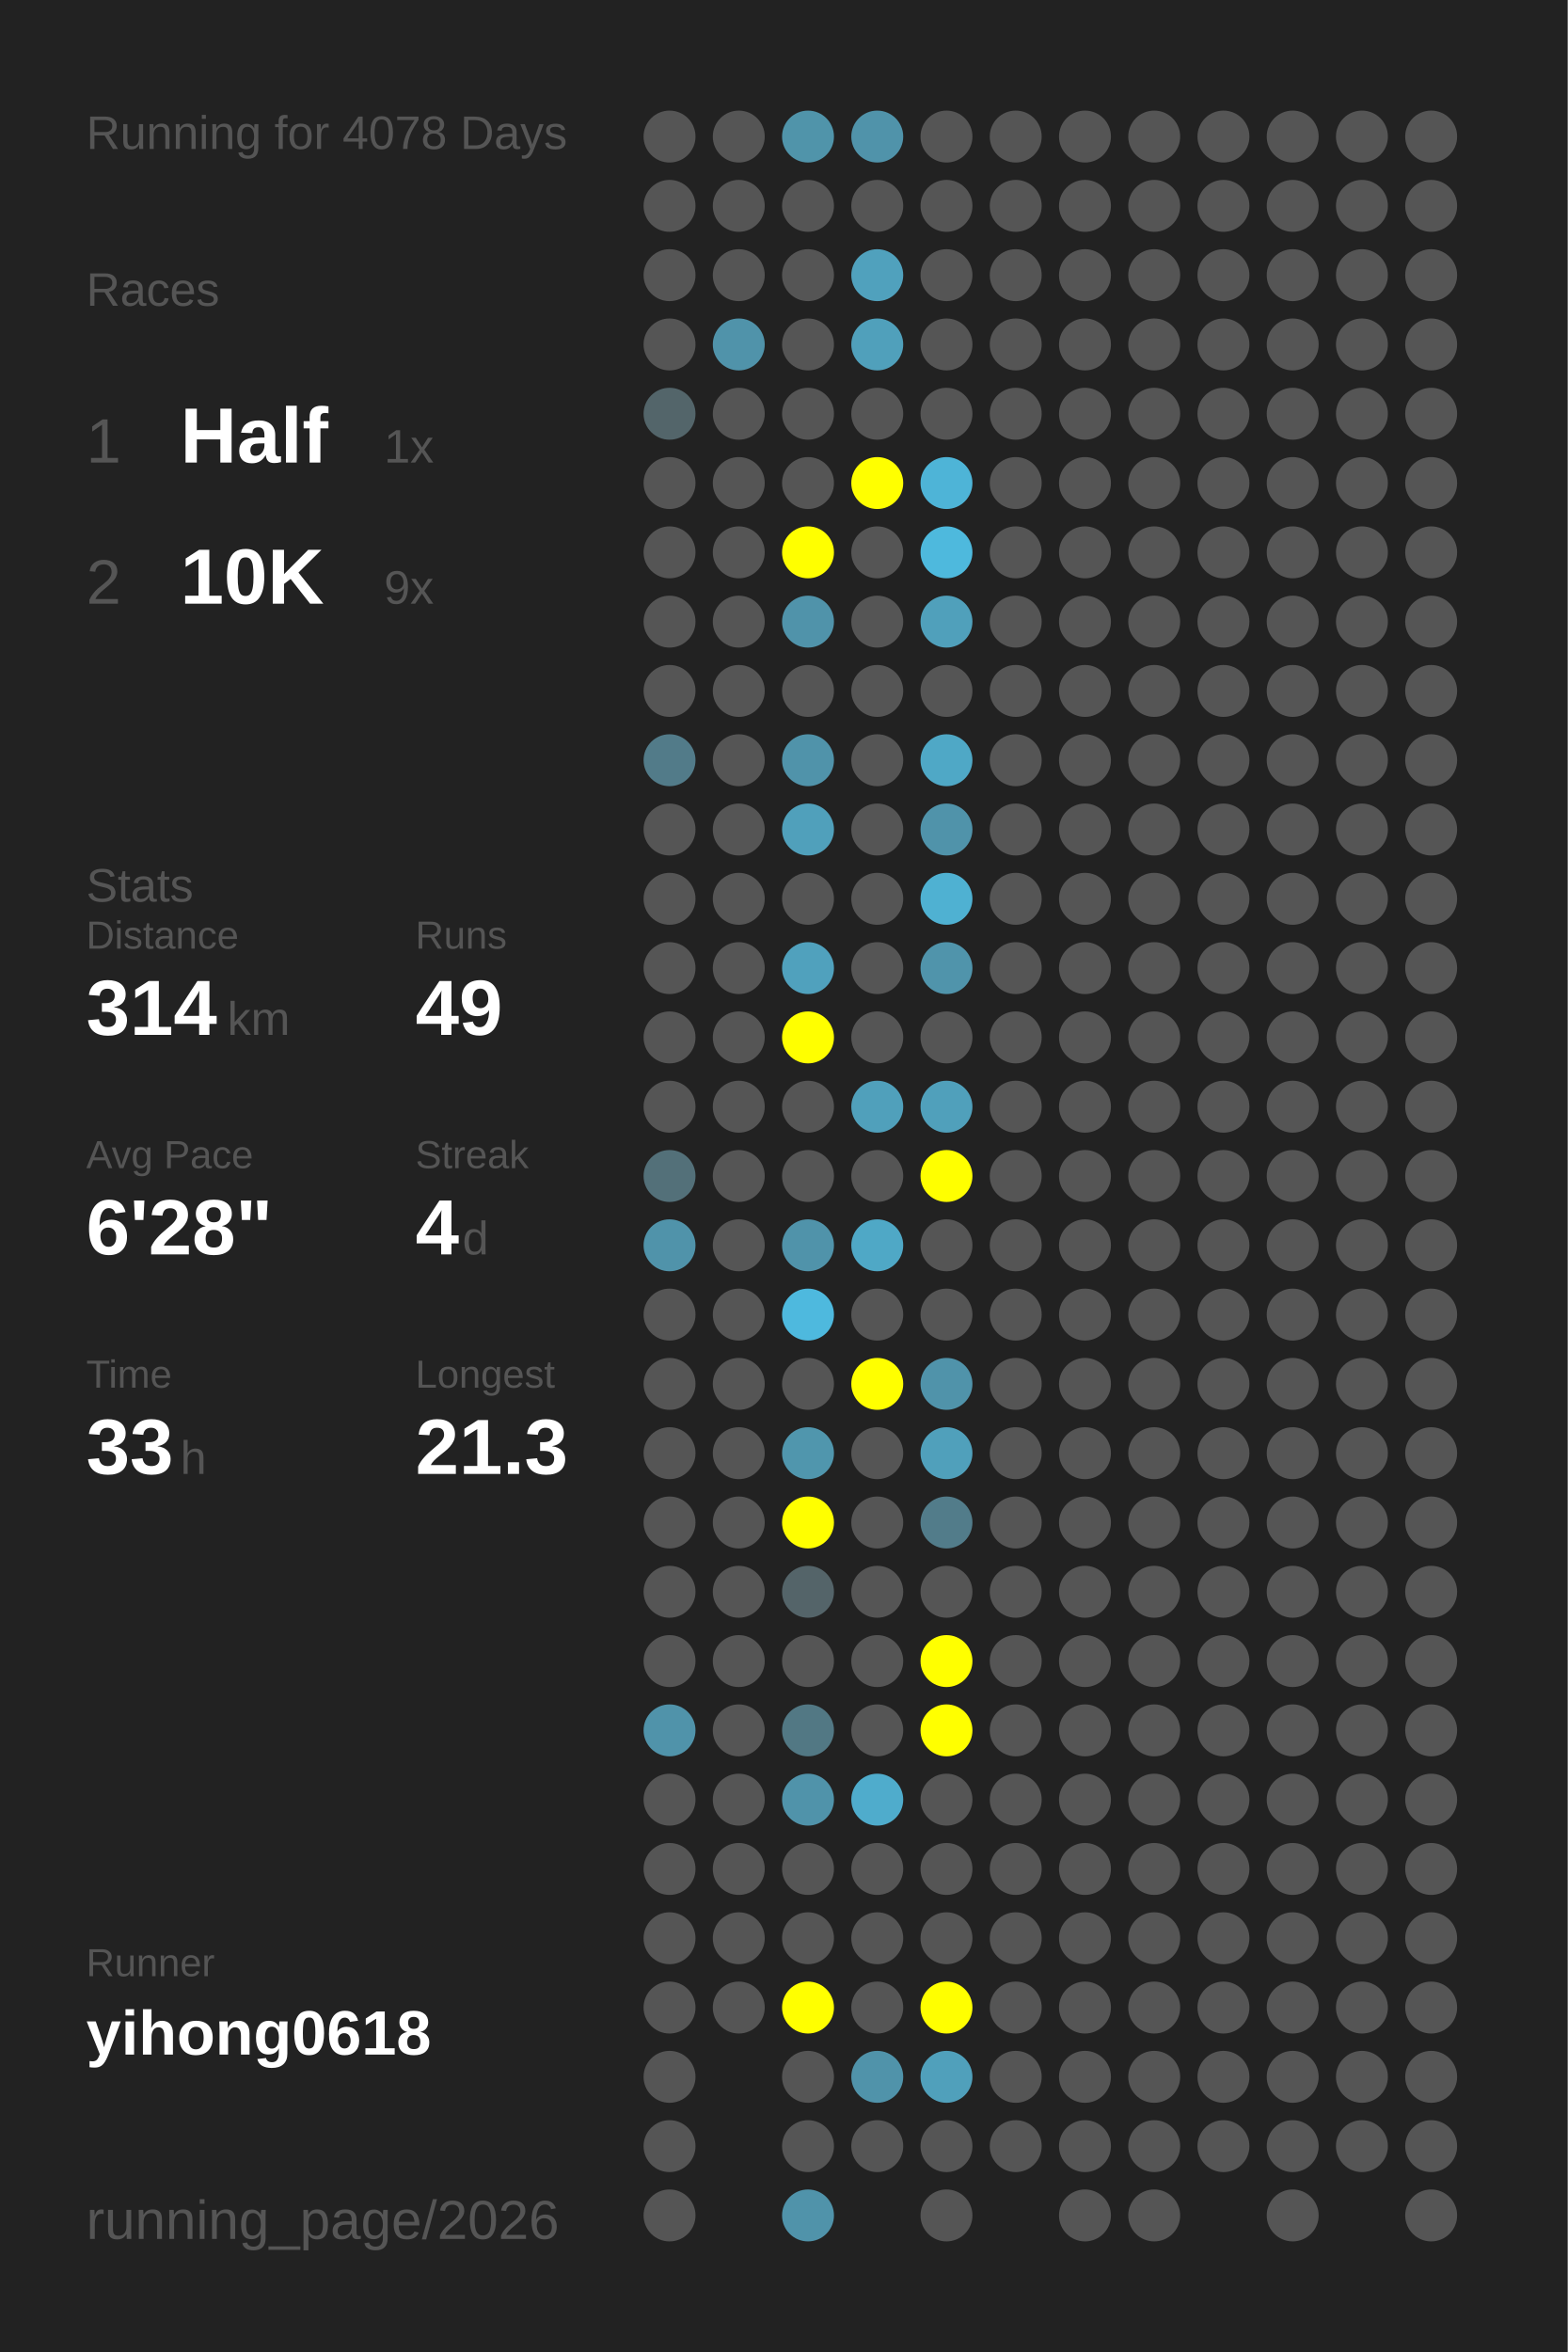
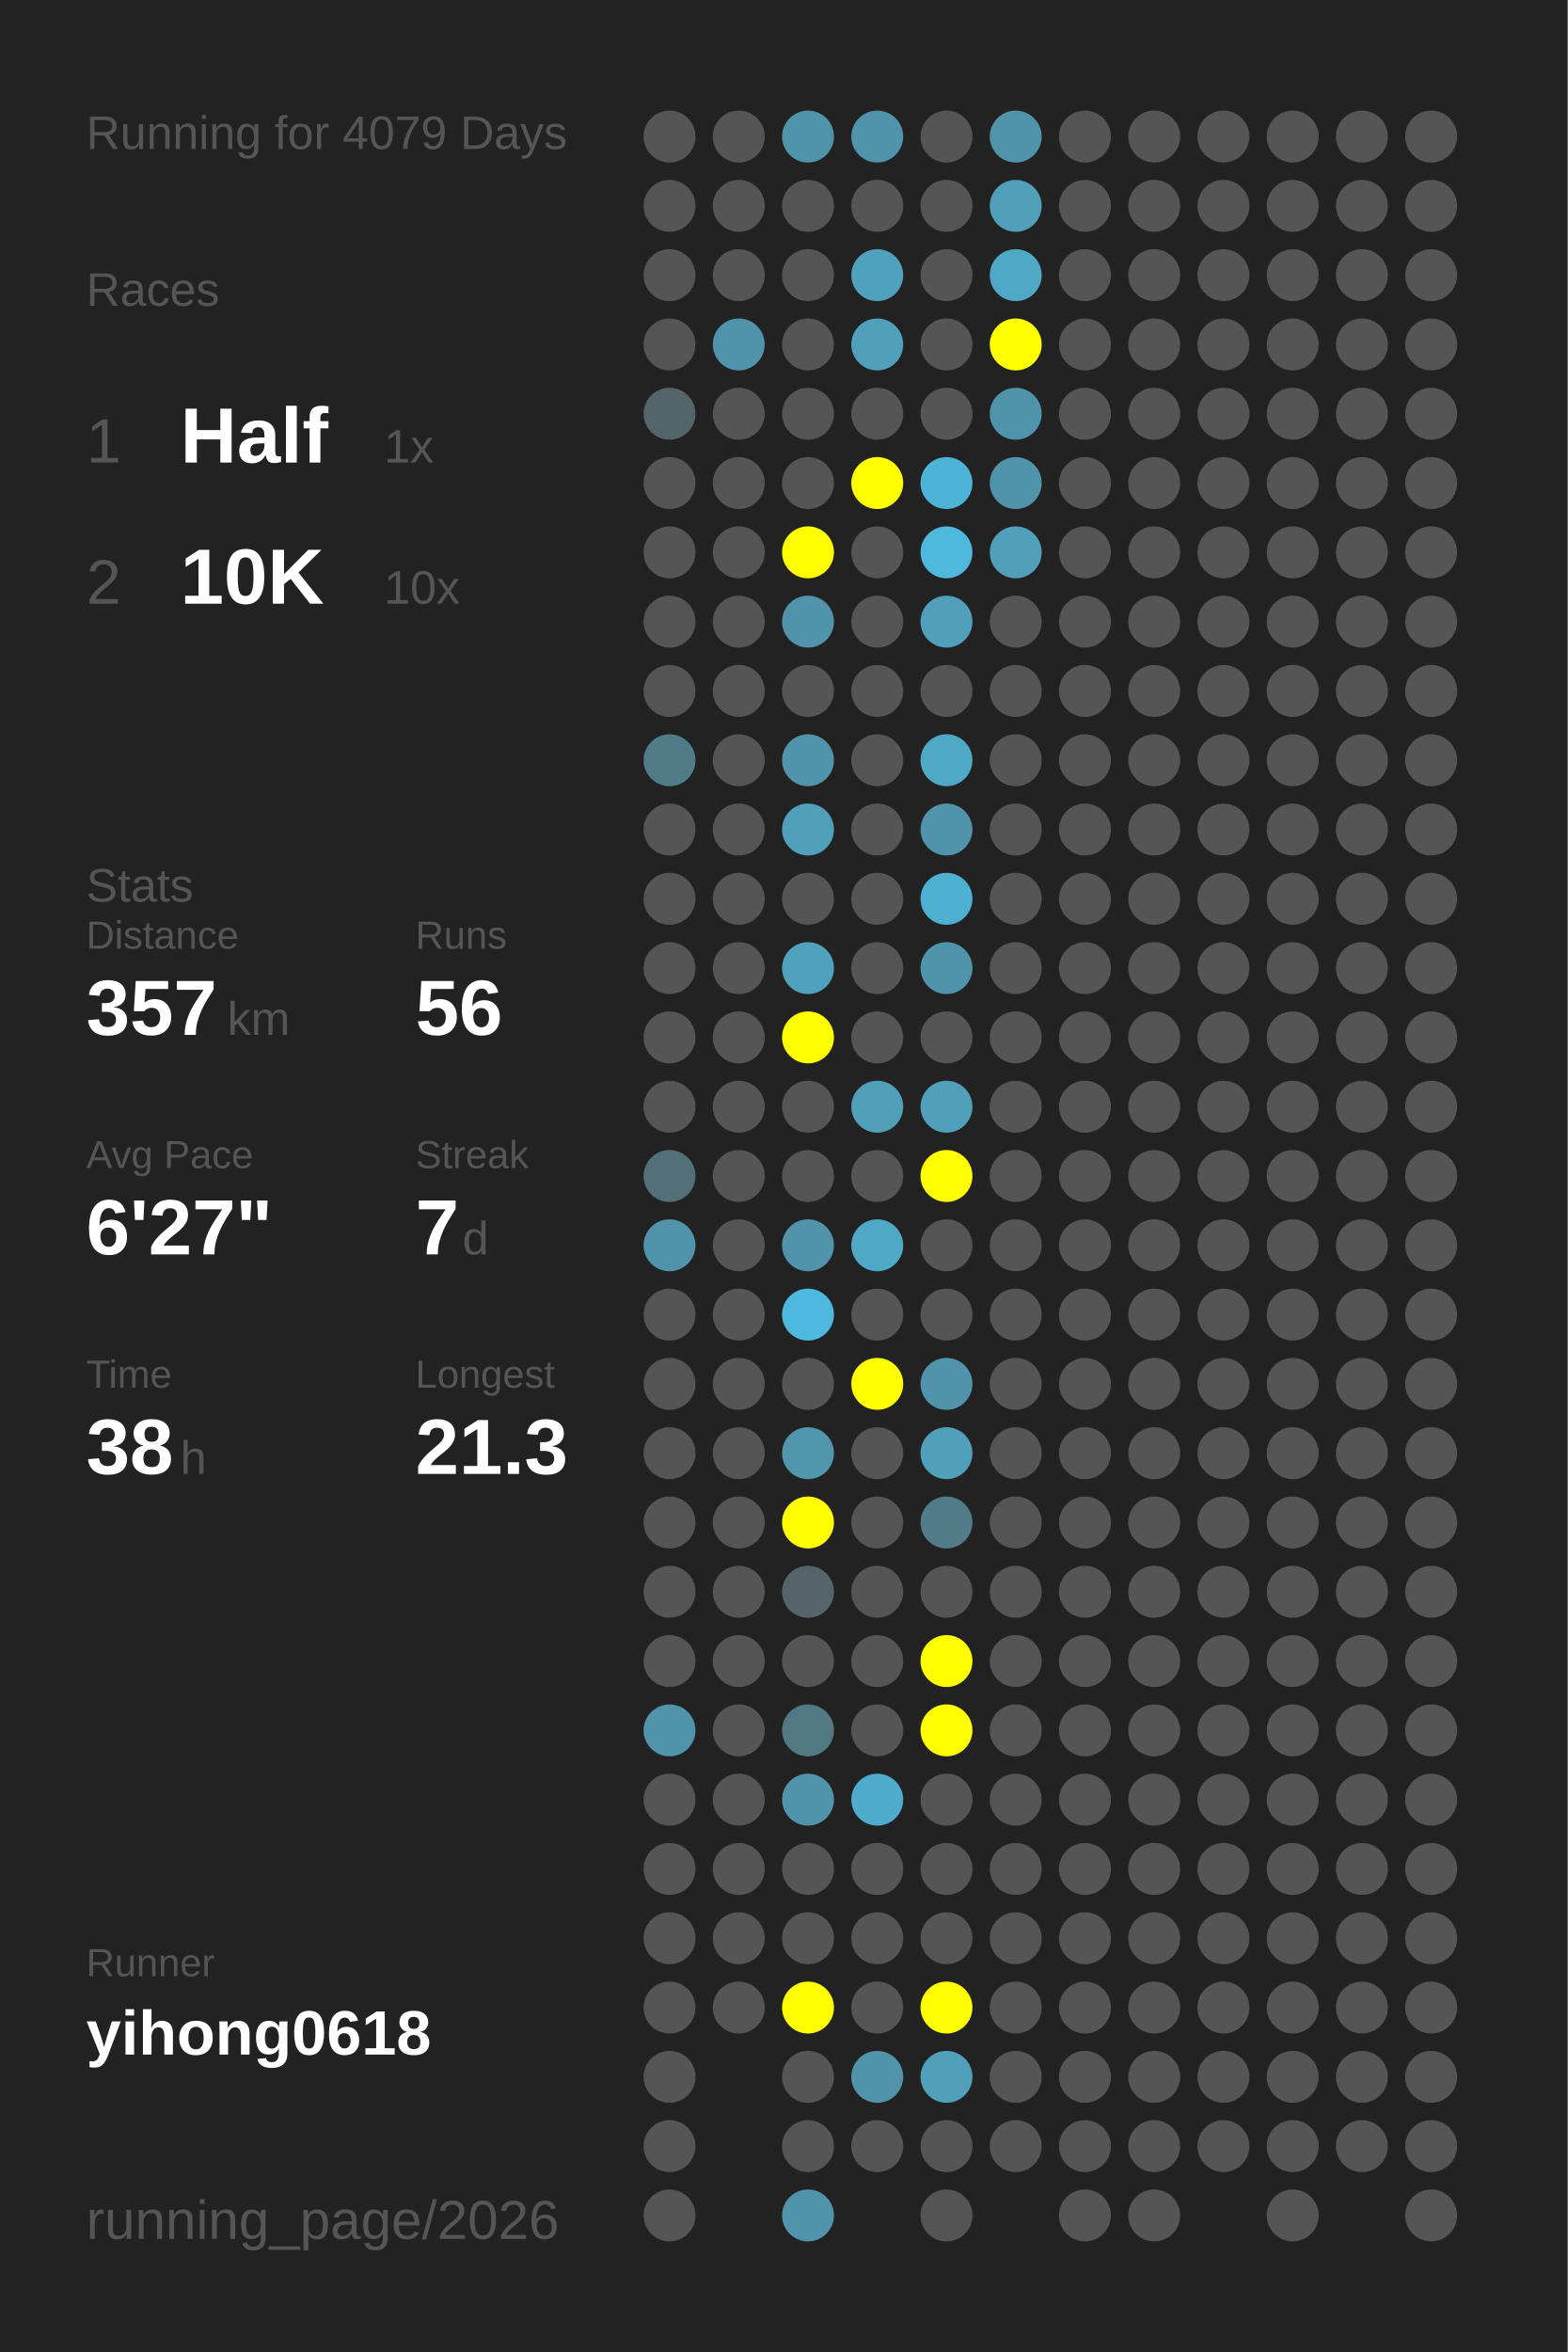
<svg xmlns="http://www.w3.org/2000/svg" baseProfile="full" height="300mm" version="1.1" viewBox="0,0,200,300" width="200mm">
  <defs />
  <rect fill="#222222" height="300" width="200" x="0" y="0" />
-   <text fill="#555555" style="font-size:6px; font-family:Arial;" x="11" y="19">Running for 4078 Days</text>
+   <text fill="#555555" style="font-size:6px; font-family:Arial;" x="11" y="19">Running for 4079 Days</text>
  <text fill="#555555" style="font-size:6px; font-family:Arial;" x="11" y="39">Races</text>
  <text fill="#555555" style="font-size:8px; font-family:Arial;" x="11" y="59">1</text>
  <text fill="#FFFFFF" style="font-size:10px; font-family:Arial; font-weight:bold;" x="23" y="59">Half</text>
  <text fill="#555555" style="font-size:6px; font-family:Arial;" x="49" y="59">1x</text>
  <text fill="#555555" style="font-size:8px; font-family:Arial;" x="11" y="77">2</text>
  <text fill="#FFFFFF" style="font-size:10px; font-family:Arial; font-weight:bold;" x="23" y="77">10K</text>
-   <text fill="#555555" style="font-size:6px; font-family:Arial;" x="49" y="77">9x</text>
+   <text fill="#555555" style="font-size:6px; font-family:Arial;" x="49" y="77">10x</text>
  <text fill="#555555" style="font-size:6px; font-family:Arial;" x="11" y="115">Stats</text>
  <text fill="#555555" style="font-size:5px; font-family:Arial;" x="11" y="121">Distance</text>
-   <text fill="#FFFFFF" style="font-size:10px; font-family:Arial; font-weight:bold;" x="11" y="132">314</text>
+   <text fill="#FFFFFF" style="font-size:10px; font-family:Arial; font-weight:bold;" x="11" y="132">357</text>
  <text fill="#555555" style="font-size:6px; font-family:Arial;" x="29" y="132">km</text>
  <text fill="#555555" style="font-size:5px; font-family:Arial;" x="53" y="121">Runs</text>
-   <text fill="#FFFFFF" style="font-size:10px; font-family:Arial; font-weight:bold;" x="53" y="132">49</text>
+   <text fill="#FFFFFF" style="font-size:10px; font-family:Arial; font-weight:bold;" x="53" y="132">56</text>
  <text fill="#555555" style="font-size:5px; font-family:Arial;" x="11" y="149">Avg Pace</text>
-   <text fill="#FFFFFF" style="font-size:10px; font-family:Arial; font-weight:bold;" x="11" y="160">6'28"</text>
+   <text fill="#FFFFFF" style="font-size:10px; font-family:Arial; font-weight:bold;" x="11" y="160">6'27"</text>
  <text fill="#555555" style="font-size:5px; font-family:Arial;" x="53" y="149">Streak</text>
-   <text fill="#FFFFFF" style="font-size:10px; font-family:Arial; font-weight:bold;" x="53" y="160">4</text>
+   <text fill="#FFFFFF" style="font-size:10px; font-family:Arial; font-weight:bold;" x="53" y="160">7</text>
  <text fill="#555555" style="font-size:6px; font-family:Arial;" x="59" y="160">d</text>
  <text fill="#555555" style="font-size:5px; font-family:Arial;" x="11" y="177">Time</text>
-   <text fill="#FFFFFF" style="font-size:10px; font-family:Arial; font-weight:bold;" x="11" y="188">33</text>
+   <text fill="#FFFFFF" style="font-size:10px; font-family:Arial; font-weight:bold;" x="11" y="188">38</text>
  <text fill="#555555" style="font-size:6px; font-family:Arial;" x="23" y="188">h</text>
  <text fill="#555555" style="font-size:5px; font-family:Arial;" x="53" y="177">Longest</text>
  <text fill="#FFFFFF" style="font-size:10px; font-family:Arial; font-weight:bold;" x="53" y="188">21.3</text>
  <text fill="#555555" style="font-size:5px; font-family:Arial;" x="11" y="252.065">Runner</text>
  <text fill="#FFFFFF" style="font-size:8px; font-family:Arial; font-weight:bold;" x="11" y="262.065">yihong0618</text>
  <text fill="#555555" style="font-size:7px; font-family:Arial;" x="11" y="285.581">running_page/2026</text>
  <circle cx="85.417" cy="17.419" fill="#555555" r="3.312" />
  <circle cx="85.417" cy="26.258" fill="#555555" r="3.312" />
  <circle cx="85.417" cy="35.097" fill="#555555" r="3.312" />
  <circle cx="85.417" cy="43.935" fill="#555555" r="3.312" />
  <circle cx="85.417" cy="52.774" fill="#53656a" r="3.312" />
  <circle cx="85.417" cy="61.613" fill="#555555" r="3.312" />
  <circle cx="85.417" cy="70.452" fill="#555555" r="3.312" />
  <circle cx="85.417" cy="79.29" fill="#555555" r="3.312" />
  <circle cx="85.417" cy="88.129" fill="#555555" r="3.312" />
  <circle cx="85.417" cy="96.968" fill="#527b89" r="3.312" />
  <circle cx="85.417" cy="105.806" fill="#555555" r="3.312" />
  <circle cx="85.417" cy="114.645" fill="#555555" r="3.312" />
  <circle cx="85.417" cy="123.484" fill="#555555" r="3.312" />
  <circle cx="85.417" cy="132.323" fill="#555555" r="3.312" />
  <circle cx="85.417" cy="141.161" fill="#555555" r="3.312" />
  <circle cx="85.417" cy="150" fill="#537079" r="3.312" />
  <circle cx="85.417" cy="158.839" fill="#5093aa" r="3.312" />
  <circle cx="85.417" cy="167.677" fill="#555555" r="3.312" />
  <circle cx="85.417" cy="176.516" fill="#555555" r="3.312" />
  <circle cx="85.417" cy="185.355" fill="#555555" r="3.312" />
  <circle cx="85.417" cy="194.194" fill="#555555" r="3.312" />
  <circle cx="85.417" cy="203.032" fill="#555555" r="3.312" />
  <circle cx="85.417" cy="211.871" fill="#555555" r="3.312" />
  <circle cx="85.417" cy="220.71" fill="#5093aa" r="3.312" />
  <circle cx="85.417" cy="229.548" fill="#555555" r="3.312" />
  <circle cx="85.417" cy="238.387" fill="#555555" r="3.312" />
  <circle cx="85.417" cy="247.226" fill="#555555" r="3.312" />
  <circle cx="85.417" cy="256.065" fill="#555555" r="3.312" />
  <circle cx="85.417" cy="264.903" fill="#555555" r="3.312" />
  <circle cx="85.417" cy="273.742" fill="#555555" r="3.312" />
  <circle cx="85.417" cy="282.581" fill="#555555" r="3.312" />
  <circle cx="94.25" cy="17.419" fill="#555555" r="3.312" />
  <circle cx="94.25" cy="26.258" fill="#555555" r="3.312" />
  <circle cx="94.25" cy="35.097" fill="#555555" r="3.312" />
  <circle cx="94.25" cy="43.935" fill="#5093aa" r="3.312" />
  <circle cx="94.25" cy="52.774" fill="#555555" r="3.312" />
  <circle cx="94.25" cy="61.613" fill="#555555" r="3.312" />
  <circle cx="94.25" cy="70.452" fill="#555555" r="3.312" />
  <circle cx="94.25" cy="79.29" fill="#555555" r="3.312" />
  <circle cx="94.25" cy="88.129" fill="#555555" r="3.312" />
  <circle cx="94.25" cy="96.968" fill="#555555" r="3.312" />
  <circle cx="94.25" cy="105.806" fill="#555555" r="3.312" />
  <circle cx="94.25" cy="114.645" fill="#555555" r="3.312" />
  <circle cx="94.25" cy="123.484" fill="#555555" r="3.312" />
  <circle cx="94.25" cy="132.323" fill="#555555" r="3.312" />
  <circle cx="94.25" cy="141.161" fill="#555555" r="3.312" />
  <circle cx="94.25" cy="150" fill="#555555" r="3.312" />
  <circle cx="94.25" cy="158.839" fill="#555555" r="3.312" />
  <circle cx="94.25" cy="167.677" fill="#555555" r="3.312" />
  <circle cx="94.25" cy="176.516" fill="#555555" r="3.312" />
  <circle cx="94.25" cy="185.355" fill="#555555" r="3.312" />
  <circle cx="94.25" cy="194.194" fill="#555555" r="3.312" />
  <circle cx="94.25" cy="203.032" fill="#555555" r="3.312" />
  <circle cx="94.25" cy="211.871" fill="#555555" r="3.312" />
  <circle cx="94.25" cy="220.71" fill="#555555" r="3.312" />
  <circle cx="94.25" cy="229.548" fill="#555555" r="3.312" />
  <circle cx="94.25" cy="238.387" fill="#555555" r="3.312" />
  <circle cx="94.25" cy="247.226" fill="#555555" r="3.312" />
  <circle cx="94.25" cy="256.065" fill="#555555" r="3.312" />
  <circle cx="103.083" cy="17.419" fill="#5094aa" r="3.312" />
  <circle cx="103.083" cy="26.258" fill="#555555" r="3.312" />
  <circle cx="103.083" cy="35.097" fill="#555555" r="3.312" />
  <circle cx="103.083" cy="43.935" fill="#555555" r="3.312" />
  <circle cx="103.083" cy="52.774" fill="#555555" r="3.312" />
  <circle cx="103.083" cy="61.613" fill="#555555" r="3.312" />
  <circle cx="103.083" cy="70.452" fill="#FFFF00" r="3.312" />
  <circle cx="103.083" cy="79.29" fill="#5093aa" r="3.312" />
  <circle cx="103.083" cy="88.129" fill="#555555" r="3.312" />
  <circle cx="103.083" cy="96.968" fill="#5093aa" r="3.312" />
  <circle cx="103.083" cy="105.806" fill="#50a0bb" r="3.312" />
  <circle cx="103.083" cy="114.645" fill="#555555" r="3.312" />
  <circle cx="103.083" cy="123.484" fill="#50a1bd" r="3.312" />
  <circle cx="103.083" cy="132.323" fill="#FFFF00" r="3.312" />
  <circle cx="103.083" cy="141.161" fill="#555555" r="3.312" />
  <circle cx="103.083" cy="150" fill="#555555" r="3.312" />
  <circle cx="103.083" cy="158.839" fill="#5093aa" r="3.312" />
  <circle cx="103.083" cy="167.677" fill="#4eb9de" r="3.312" />
  <circle cx="103.083" cy="176.516" fill="#555555" r="3.312" />
  <circle cx="103.083" cy="185.355" fill="#5096ad" r="3.312" />
  <circle cx="103.083" cy="194.194" fill="#FFFF00" r="3.312" />
  <circle cx="103.083" cy="203.032" fill="#546469" r="3.312" />
  <circle cx="103.083" cy="211.871" fill="#555555" r="3.312" />
  <circle cx="103.083" cy="220.71" fill="#527884" r="3.312" />
  <circle cx="103.083" cy="229.548" fill="#5093aa" r="3.312" />
  <circle cx="103.083" cy="238.387" fill="#555555" r="3.312" />
  <circle cx="103.083" cy="247.226" fill="#555555" r="3.312" />
  <circle cx="103.083" cy="256.065" fill="#FFFF00" r="3.312" />
  <circle cx="103.083" cy="264.903" fill="#555555" r="3.312" />
  <circle cx="103.083" cy="273.742" fill="#555555" r="3.312" />
  <circle cx="103.083" cy="282.581" fill="#5093aa" r="3.312" />
  <circle cx="111.917" cy="17.419" fill="#5093aa" r="3.312" />
  <circle cx="111.917" cy="26.258" fill="#555555" r="3.312" />
  <circle cx="111.917" cy="35.097" fill="#50a1bd" r="3.312" />
  <circle cx="111.917" cy="43.935" fill="#50a0bb" r="3.312" />
  <circle cx="111.917" cy="52.774" fill="#555555" r="3.312" />
  <circle cx="111.917" cy="61.613" fill="#FFFF00" r="3.312" />
  <circle cx="111.917" cy="70.452" fill="#555555" r="3.312" />
  <circle cx="111.917" cy="79.29" fill="#555555" r="3.312" />
  <circle cx="111.917" cy="88.129" fill="#555555" r="3.312" />
  <circle cx="111.917" cy="96.968" fill="#555555" r="3.312" />
  <circle cx="111.917" cy="105.806" fill="#555555" r="3.312" />
  <circle cx="111.917" cy="114.645" fill="#555555" r="3.312" />
  <circle cx="111.917" cy="123.484" fill="#555555" r="3.312" />
  <circle cx="111.917" cy="132.323" fill="#555555" r="3.312" />
  <circle cx="111.917" cy="141.161" fill="#50a0bb" r="3.312" />
  <circle cx="111.917" cy="150" fill="#555555" r="3.312" />
  <circle cx="111.917" cy="158.839" fill="#4fa8c6" r="3.312" />
  <circle cx="111.917" cy="167.677" fill="#555555" r="3.312" />
  <circle cx="111.917" cy="176.516" fill="#FFFF00" r="3.312" />
  <circle cx="111.917" cy="185.355" fill="#555555" r="3.312" />
  <circle cx="111.917" cy="194.194" fill="#555555" r="3.312" />
  <circle cx="111.917" cy="203.032" fill="#555555" r="3.312" />
  <circle cx="111.917" cy="211.871" fill="#555555" r="3.312" />
  <circle cx="111.917" cy="220.71" fill="#555555" r="3.312" />
  <circle cx="111.917" cy="229.548" fill="#4faccc" r="3.312" />
  <circle cx="111.917" cy="238.387" fill="#555555" r="3.312" />
  <circle cx="111.917" cy="247.226" fill="#555555" r="3.312" />
  <circle cx="111.917" cy="256.065" fill="#555555" r="3.312" />
  <circle cx="111.917" cy="264.903" fill="#5093aa" r="3.312" />
  <circle cx="111.917" cy="273.742" fill="#555555" r="3.312" />
  <circle cx="120.75" cy="17.419" fill="#555555" r="3.312" />
  <circle cx="120.75" cy="26.258" fill="#555555" r="3.312" />
  <circle cx="120.75" cy="35.097" fill="#555555" r="3.312" />
  <circle cx="120.75" cy="43.935" fill="#555555" r="3.312" />
  <circle cx="120.75" cy="52.774" fill="#555555" r="3.312" />
  <circle cx="120.75" cy="61.613" fill="#4eb4d7" r="3.312" />
  <circle cx="120.75" cy="70.452" fill="#4eb9dd" r="3.312" />
  <circle cx="120.75" cy="79.29" fill="#50a0bb" r="3.312" />
  <circle cx="120.75" cy="88.129" fill="#555555" r="3.312" />
  <circle cx="120.75" cy="96.968" fill="#4fa8c6" r="3.312" />
  <circle cx="120.75" cy="105.806" fill="#5093aa" r="3.312" />
  <circle cx="120.75" cy="114.645" fill="#4fb1d2" r="3.312" />
  <circle cx="120.75" cy="123.484" fill="#5094ab" r="3.312" />
  <circle cx="120.75" cy="132.323" fill="#555555" r="3.312" />
  <circle cx="120.75" cy="141.161" fill="#50a0bb" r="3.312" />
  <circle cx="120.75" cy="150" fill="#FFFF00" r="3.312" />
  <circle cx="120.75" cy="158.839" fill="#555555" r="3.312" />
  <circle cx="120.75" cy="167.677" fill="#555555" r="3.312" />
  <circle cx="120.75" cy="176.516" fill="#5093aa" r="3.312" />
  <circle cx="120.75" cy="185.355" fill="#50a0bb" r="3.312" />
  <circle cx="120.75" cy="194.194" fill="#527c8a" r="3.312" />
  <circle cx="120.75" cy="203.032" fill="#555555" r="3.312" />
  <circle cx="120.75" cy="211.871" fill="#FFFF00" r="3.312" />
  <circle cx="120.75" cy="220.71" fill="#FFFF00" r="3.312" />
  <circle cx="120.75" cy="229.548" fill="#555555" r="3.312" />
  <circle cx="120.75" cy="238.387" fill="#555555" r="3.312" />
  <circle cx="120.75" cy="247.226" fill="#555555" r="3.312" />
  <circle cx="120.75" cy="256.065" fill="#FFFF00" r="3.312" />
  <circle cx="120.75" cy="264.903" fill="#50a0bb" r="3.312" />
  <circle cx="120.75" cy="273.742" fill="#555555" r="3.312" />
  <circle cx="120.75" cy="282.581" fill="#555555" r="3.312" />
-   <circle cx="129.583" cy="17.419" fill="#555555" r="3.312" />
-   <circle cx="129.583" cy="26.258" fill="#555555" r="3.312" />
-   <circle cx="129.583" cy="35.097" fill="#555555" r="3.312" />
-   <circle cx="129.583" cy="43.935" fill="#555555" r="3.312" />
-   <circle cx="129.583" cy="52.774" fill="#555555" r="3.312" />
-   <circle cx="129.583" cy="61.613" fill="#555555" r="3.312" />
-   <circle cx="129.583" cy="70.452" fill="#555555" r="3.312" />
+   <circle cx="129.583" cy="17.419" fill="#5093aa" r="3.312" />
+   <circle cx="129.583" cy="26.258" fill="#50a0bb" r="3.312" />
+   <circle cx="129.583" cy="35.097" fill="#4fa8c6" r="3.312" />
+   <circle cx="129.583" cy="43.935" fill="#FFFF00" r="3.312" />
+   <circle cx="129.583" cy="52.774" fill="#5094ab" r="3.312" />
+   <circle cx="129.583" cy="61.613" fill="#5093aa" r="3.312" />
+   <circle cx="129.583" cy="70.452" fill="#50a0bb" r="3.312" />
  <circle cx="129.583" cy="79.29" fill="#555555" r="3.312" />
  <circle cx="129.583" cy="88.129" fill="#555555" r="3.312" />
  <circle cx="129.583" cy="96.968" fill="#555555" r="3.312" />
  <circle cx="129.583" cy="105.806" fill="#555555" r="3.312" />
  <circle cx="129.583" cy="114.645" fill="#555555" r="3.312" />
  <circle cx="129.583" cy="123.484" fill="#555555" r="3.312" />
  <circle cx="129.583" cy="132.323" fill="#555555" r="3.312" />
  <circle cx="129.583" cy="141.161" fill="#555555" r="3.312" />
  <circle cx="129.583" cy="150" fill="#555555" r="3.312" />
  <circle cx="129.583" cy="158.839" fill="#555555" r="3.312" />
  <circle cx="129.583" cy="167.677" fill="#555555" r="3.312" />
  <circle cx="129.583" cy="176.516" fill="#555555" r="3.312" />
  <circle cx="129.583" cy="185.355" fill="#555555" r="3.312" />
  <circle cx="129.583" cy="194.194" fill="#555555" r="3.312" />
  <circle cx="129.583" cy="203.032" fill="#555555" r="3.312" />
  <circle cx="129.583" cy="211.871" fill="#555555" r="3.312" />
  <circle cx="129.583" cy="220.71" fill="#555555" r="3.312" />
  <circle cx="129.583" cy="229.548" fill="#555555" r="3.312" />
  <circle cx="129.583" cy="238.387" fill="#555555" r="3.312" />
  <circle cx="129.583" cy="247.226" fill="#555555" r="3.312" />
  <circle cx="129.583" cy="256.065" fill="#555555" r="3.312" />
  <circle cx="129.583" cy="264.903" fill="#555555" r="3.312" />
  <circle cx="129.583" cy="273.742" fill="#555555" r="3.312" />
  <circle cx="138.417" cy="17.419" fill="#555555" r="3.312" />
  <circle cx="138.417" cy="26.258" fill="#555555" r="3.312" />
  <circle cx="138.417" cy="35.097" fill="#555555" r="3.312" />
  <circle cx="138.417" cy="43.935" fill="#555555" r="3.312" />
  <circle cx="138.417" cy="52.774" fill="#555555" r="3.312" />
  <circle cx="138.417" cy="61.613" fill="#555555" r="3.312" />
  <circle cx="138.417" cy="70.452" fill="#555555" r="3.312" />
  <circle cx="138.417" cy="79.29" fill="#555555" r="3.312" />
  <circle cx="138.417" cy="88.129" fill="#555555" r="3.312" />
  <circle cx="138.417" cy="96.968" fill="#555555" r="3.312" />
  <circle cx="138.417" cy="105.806" fill="#555555" r="3.312" />
  <circle cx="138.417" cy="114.645" fill="#555555" r="3.312" />
  <circle cx="138.417" cy="123.484" fill="#555555" r="3.312" />
  <circle cx="138.417" cy="132.323" fill="#555555" r="3.312" />
  <circle cx="138.417" cy="141.161" fill="#555555" r="3.312" />
  <circle cx="138.417" cy="150" fill="#555555" r="3.312" />
  <circle cx="138.417" cy="158.839" fill="#555555" r="3.312" />
  <circle cx="138.417" cy="167.677" fill="#555555" r="3.312" />
  <circle cx="138.417" cy="176.516" fill="#555555" r="3.312" />
  <circle cx="138.417" cy="185.355" fill="#555555" r="3.312" />
  <circle cx="138.417" cy="194.194" fill="#555555" r="3.312" />
  <circle cx="138.417" cy="203.032" fill="#555555" r="3.312" />
  <circle cx="138.417" cy="211.871" fill="#555555" r="3.312" />
  <circle cx="138.417" cy="220.71" fill="#555555" r="3.312" />
  <circle cx="138.417" cy="229.548" fill="#555555" r="3.312" />
  <circle cx="138.417" cy="238.387" fill="#555555" r="3.312" />
  <circle cx="138.417" cy="247.226" fill="#555555" r="3.312" />
  <circle cx="138.417" cy="256.065" fill="#555555" r="3.312" />
  <circle cx="138.417" cy="264.903" fill="#555555" r="3.312" />
  <circle cx="138.417" cy="273.742" fill="#555555" r="3.312" />
  <circle cx="138.417" cy="282.581" fill="#555555" r="3.312" />
  <circle cx="147.25" cy="17.419" fill="#555555" r="3.312" />
  <circle cx="147.25" cy="26.258" fill="#555555" r="3.312" />
  <circle cx="147.25" cy="35.097" fill="#555555" r="3.312" />
  <circle cx="147.25" cy="43.935" fill="#555555" r="3.312" />
  <circle cx="147.25" cy="52.774" fill="#555555" r="3.312" />
  <circle cx="147.25" cy="61.613" fill="#555555" r="3.312" />
  <circle cx="147.25" cy="70.452" fill="#555555" r="3.312" />
  <circle cx="147.25" cy="79.29" fill="#555555" r="3.312" />
  <circle cx="147.25" cy="88.129" fill="#555555" r="3.312" />
  <circle cx="147.25" cy="96.968" fill="#555555" r="3.312" />
  <circle cx="147.25" cy="105.806" fill="#555555" r="3.312" />
  <circle cx="147.25" cy="114.645" fill="#555555" r="3.312" />
  <circle cx="147.25" cy="123.484" fill="#555555" r="3.312" />
  <circle cx="147.25" cy="132.323" fill="#555555" r="3.312" />
  <circle cx="147.25" cy="141.161" fill="#555555" r="3.312" />
  <circle cx="147.25" cy="150" fill="#555555" r="3.312" />
  <circle cx="147.25" cy="158.839" fill="#555555" r="3.312" />
  <circle cx="147.25" cy="167.677" fill="#555555" r="3.312" />
  <circle cx="147.25" cy="176.516" fill="#555555" r="3.312" />
  <circle cx="147.25" cy="185.355" fill="#555555" r="3.312" />
  <circle cx="147.25" cy="194.194" fill="#555555" r="3.312" />
  <circle cx="147.25" cy="203.032" fill="#555555" r="3.312" />
  <circle cx="147.25" cy="211.871" fill="#555555" r="3.312" />
  <circle cx="147.25" cy="220.71" fill="#555555" r="3.312" />
  <circle cx="147.25" cy="229.548" fill="#555555" r="3.312" />
  <circle cx="147.25" cy="238.387" fill="#555555" r="3.312" />
  <circle cx="147.25" cy="247.226" fill="#555555" r="3.312" />
  <circle cx="147.25" cy="256.065" fill="#555555" r="3.312" />
  <circle cx="147.25" cy="264.903" fill="#555555" r="3.312" />
  <circle cx="147.25" cy="273.742" fill="#555555" r="3.312" />
  <circle cx="147.25" cy="282.581" fill="#555555" r="3.312" />
  <circle cx="156.083" cy="17.419" fill="#555555" r="3.312" />
  <circle cx="156.083" cy="26.258" fill="#555555" r="3.312" />
  <circle cx="156.083" cy="35.097" fill="#555555" r="3.312" />
  <circle cx="156.083" cy="43.935" fill="#555555" r="3.312" />
  <circle cx="156.083" cy="52.774" fill="#555555" r="3.312" />
  <circle cx="156.083" cy="61.613" fill="#555555" r="3.312" />
  <circle cx="156.083" cy="70.452" fill="#555555" r="3.312" />
  <circle cx="156.083" cy="79.29" fill="#555555" r="3.312" />
  <circle cx="156.083" cy="88.129" fill="#555555" r="3.312" />
  <circle cx="156.083" cy="96.968" fill="#555555" r="3.312" />
  <circle cx="156.083" cy="105.806" fill="#555555" r="3.312" />
  <circle cx="156.083" cy="114.645" fill="#555555" r="3.312" />
  <circle cx="156.083" cy="123.484" fill="#555555" r="3.312" />
  <circle cx="156.083" cy="132.323" fill="#555555" r="3.312" />
  <circle cx="156.083" cy="141.161" fill="#555555" r="3.312" />
  <circle cx="156.083" cy="150" fill="#555555" r="3.312" />
  <circle cx="156.083" cy="158.839" fill="#555555" r="3.312" />
  <circle cx="156.083" cy="167.677" fill="#555555" r="3.312" />
  <circle cx="156.083" cy="176.516" fill="#555555" r="3.312" />
  <circle cx="156.083" cy="185.355" fill="#555555" r="3.312" />
  <circle cx="156.083" cy="194.194" fill="#555555" r="3.312" />
  <circle cx="156.083" cy="203.032" fill="#555555" r="3.312" />
  <circle cx="156.083" cy="211.871" fill="#555555" r="3.312" />
  <circle cx="156.083" cy="220.71" fill="#555555" r="3.312" />
  <circle cx="156.083" cy="229.548" fill="#555555" r="3.312" />
  <circle cx="156.083" cy="238.387" fill="#555555" r="3.312" />
  <circle cx="156.083" cy="247.226" fill="#555555" r="3.312" />
  <circle cx="156.083" cy="256.065" fill="#555555" r="3.312" />
  <circle cx="156.083" cy="264.903" fill="#555555" r="3.312" />
  <circle cx="156.083" cy="273.742" fill="#555555" r="3.312" />
  <circle cx="164.917" cy="17.419" fill="#555555" r="3.312" />
  <circle cx="164.917" cy="26.258" fill="#555555" r="3.312" />
  <circle cx="164.917" cy="35.097" fill="#555555" r="3.312" />
  <circle cx="164.917" cy="43.935" fill="#555555" r="3.312" />
  <circle cx="164.917" cy="52.774" fill="#555555" r="3.312" />
  <circle cx="164.917" cy="61.613" fill="#555555" r="3.312" />
  <circle cx="164.917" cy="70.452" fill="#555555" r="3.312" />
  <circle cx="164.917" cy="79.29" fill="#555555" r="3.312" />
  <circle cx="164.917" cy="88.129" fill="#555555" r="3.312" />
  <circle cx="164.917" cy="96.968" fill="#555555" r="3.312" />
  <circle cx="164.917" cy="105.806" fill="#555555" r="3.312" />
  <circle cx="164.917" cy="114.645" fill="#555555" r="3.312" />
  <circle cx="164.917" cy="123.484" fill="#555555" r="3.312" />
  <circle cx="164.917" cy="132.323" fill="#555555" r="3.312" />
  <circle cx="164.917" cy="141.161" fill="#555555" r="3.312" />
  <circle cx="164.917" cy="150" fill="#555555" r="3.312" />
  <circle cx="164.917" cy="158.839" fill="#555555" r="3.312" />
  <circle cx="164.917" cy="167.677" fill="#555555" r="3.312" />
  <circle cx="164.917" cy="176.516" fill="#555555" r="3.312" />
  <circle cx="164.917" cy="185.355" fill="#555555" r="3.312" />
  <circle cx="164.917" cy="194.194" fill="#555555" r="3.312" />
  <circle cx="164.917" cy="203.032" fill="#555555" r="3.312" />
  <circle cx="164.917" cy="211.871" fill="#555555" r="3.312" />
  <circle cx="164.917" cy="220.71" fill="#555555" r="3.312" />
  <circle cx="164.917" cy="229.548" fill="#555555" r="3.312" />
  <circle cx="164.917" cy="238.387" fill="#555555" r="3.312" />
  <circle cx="164.917" cy="247.226" fill="#555555" r="3.312" />
  <circle cx="164.917" cy="256.065" fill="#555555" r="3.312" />
  <circle cx="164.917" cy="264.903" fill="#555555" r="3.312" />
  <circle cx="164.917" cy="273.742" fill="#555555" r="3.312" />
  <circle cx="164.917" cy="282.581" fill="#555555" r="3.312" />
  <circle cx="173.75" cy="17.419" fill="#555555" r="3.312" />
  <circle cx="173.75" cy="26.258" fill="#555555" r="3.312" />
  <circle cx="173.75" cy="35.097" fill="#555555" r="3.312" />
  <circle cx="173.75" cy="43.935" fill="#555555" r="3.312" />
  <circle cx="173.75" cy="52.774" fill="#555555" r="3.312" />
  <circle cx="173.75" cy="61.613" fill="#555555" r="3.312" />
  <circle cx="173.75" cy="70.452" fill="#555555" r="3.312" />
  <circle cx="173.75" cy="79.29" fill="#555555" r="3.312" />
  <circle cx="173.75" cy="88.129" fill="#555555" r="3.312" />
  <circle cx="173.75" cy="96.968" fill="#555555" r="3.312" />
  <circle cx="173.75" cy="105.806" fill="#555555" r="3.312" />
  <circle cx="173.75" cy="114.645" fill="#555555" r="3.312" />
  <circle cx="173.75" cy="123.484" fill="#555555" r="3.312" />
  <circle cx="173.75" cy="132.323" fill="#555555" r="3.312" />
  <circle cx="173.75" cy="141.161" fill="#555555" r="3.312" />
  <circle cx="173.75" cy="150" fill="#555555" r="3.312" />
  <circle cx="173.75" cy="158.839" fill="#555555" r="3.312" />
  <circle cx="173.75" cy="167.677" fill="#555555" r="3.312" />
  <circle cx="173.75" cy="176.516" fill="#555555" r="3.312" />
  <circle cx="173.75" cy="185.355" fill="#555555" r="3.312" />
  <circle cx="173.75" cy="194.194" fill="#555555" r="3.312" />
  <circle cx="173.75" cy="203.032" fill="#555555" r="3.312" />
  <circle cx="173.75" cy="211.871" fill="#555555" r="3.312" />
  <circle cx="173.75" cy="220.71" fill="#555555" r="3.312" />
  <circle cx="173.75" cy="229.548" fill="#555555" r="3.312" />
  <circle cx="173.75" cy="238.387" fill="#555555" r="3.312" />
  <circle cx="173.75" cy="247.226" fill="#555555" r="3.312" />
  <circle cx="173.75" cy="256.065" fill="#555555" r="3.312" />
  <circle cx="173.75" cy="264.903" fill="#555555" r="3.312" />
  <circle cx="173.75" cy="273.742" fill="#555555" r="3.312" />
  <circle cx="182.583" cy="17.419" fill="#555555" r="3.312" />
  <circle cx="182.583" cy="26.258" fill="#555555" r="3.312" />
  <circle cx="182.583" cy="35.097" fill="#555555" r="3.312" />
  <circle cx="182.583" cy="43.935" fill="#555555" r="3.312" />
  <circle cx="182.583" cy="52.774" fill="#555555" r="3.312" />
  <circle cx="182.583" cy="61.613" fill="#555555" r="3.312" />
  <circle cx="182.583" cy="70.452" fill="#555555" r="3.312" />
  <circle cx="182.583" cy="79.29" fill="#555555" r="3.312" />
  <circle cx="182.583" cy="88.129" fill="#555555" r="3.312" />
  <circle cx="182.583" cy="96.968" fill="#555555" r="3.312" />
  <circle cx="182.583" cy="105.806" fill="#555555" r="3.312" />
  <circle cx="182.583" cy="114.645" fill="#555555" r="3.312" />
  <circle cx="182.583" cy="123.484" fill="#555555" r="3.312" />
  <circle cx="182.583" cy="132.323" fill="#555555" r="3.312" />
  <circle cx="182.583" cy="141.161" fill="#555555" r="3.312" />
  <circle cx="182.583" cy="150" fill="#555555" r="3.312" />
  <circle cx="182.583" cy="158.839" fill="#555555" r="3.312" />
  <circle cx="182.583" cy="167.677" fill="#555555" r="3.312" />
  <circle cx="182.583" cy="176.516" fill="#555555" r="3.312" />
  <circle cx="182.583" cy="185.355" fill="#555555" r="3.312" />
  <circle cx="182.583" cy="194.194" fill="#555555" r="3.312" />
  <circle cx="182.583" cy="203.032" fill="#555555" r="3.312" />
  <circle cx="182.583" cy="211.871" fill="#555555" r="3.312" />
  <circle cx="182.583" cy="220.71" fill="#555555" r="3.312" />
  <circle cx="182.583" cy="229.548" fill="#555555" r="3.312" />
  <circle cx="182.583" cy="238.387" fill="#555555" r="3.312" />
  <circle cx="182.583" cy="247.226" fill="#555555" r="3.312" />
  <circle cx="182.583" cy="256.065" fill="#555555" r="3.312" />
  <circle cx="182.583" cy="264.903" fill="#555555" r="3.312" />
  <circle cx="182.583" cy="273.742" fill="#555555" r="3.312" />
  <circle cx="182.583" cy="282.581" fill="#555555" r="3.312" />
</svg>
